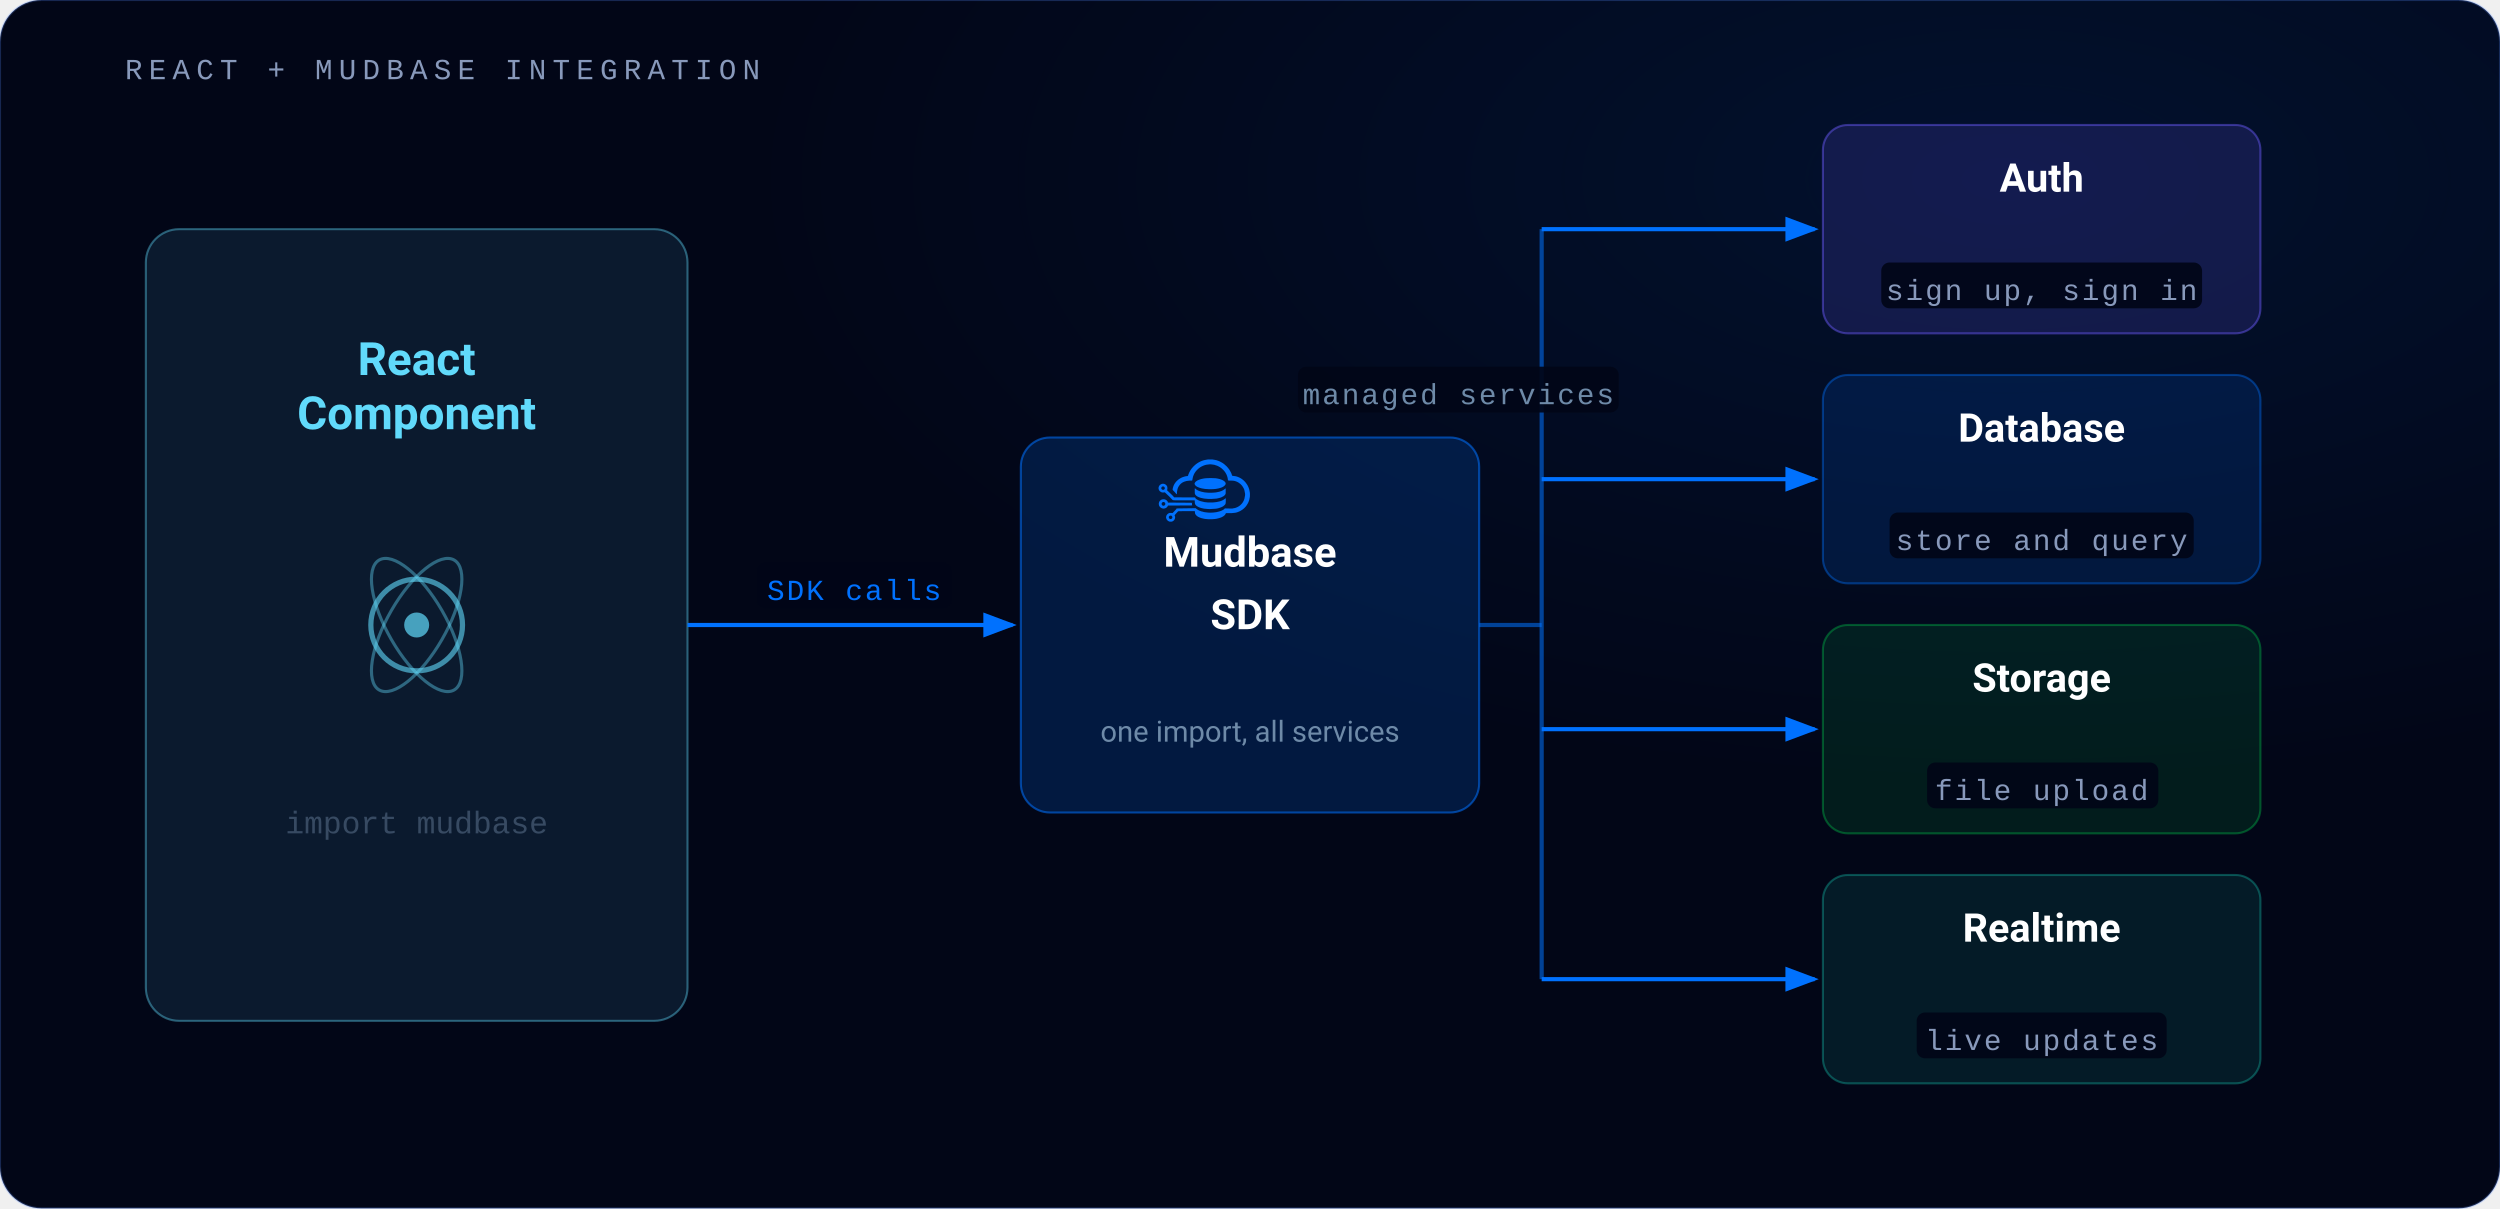
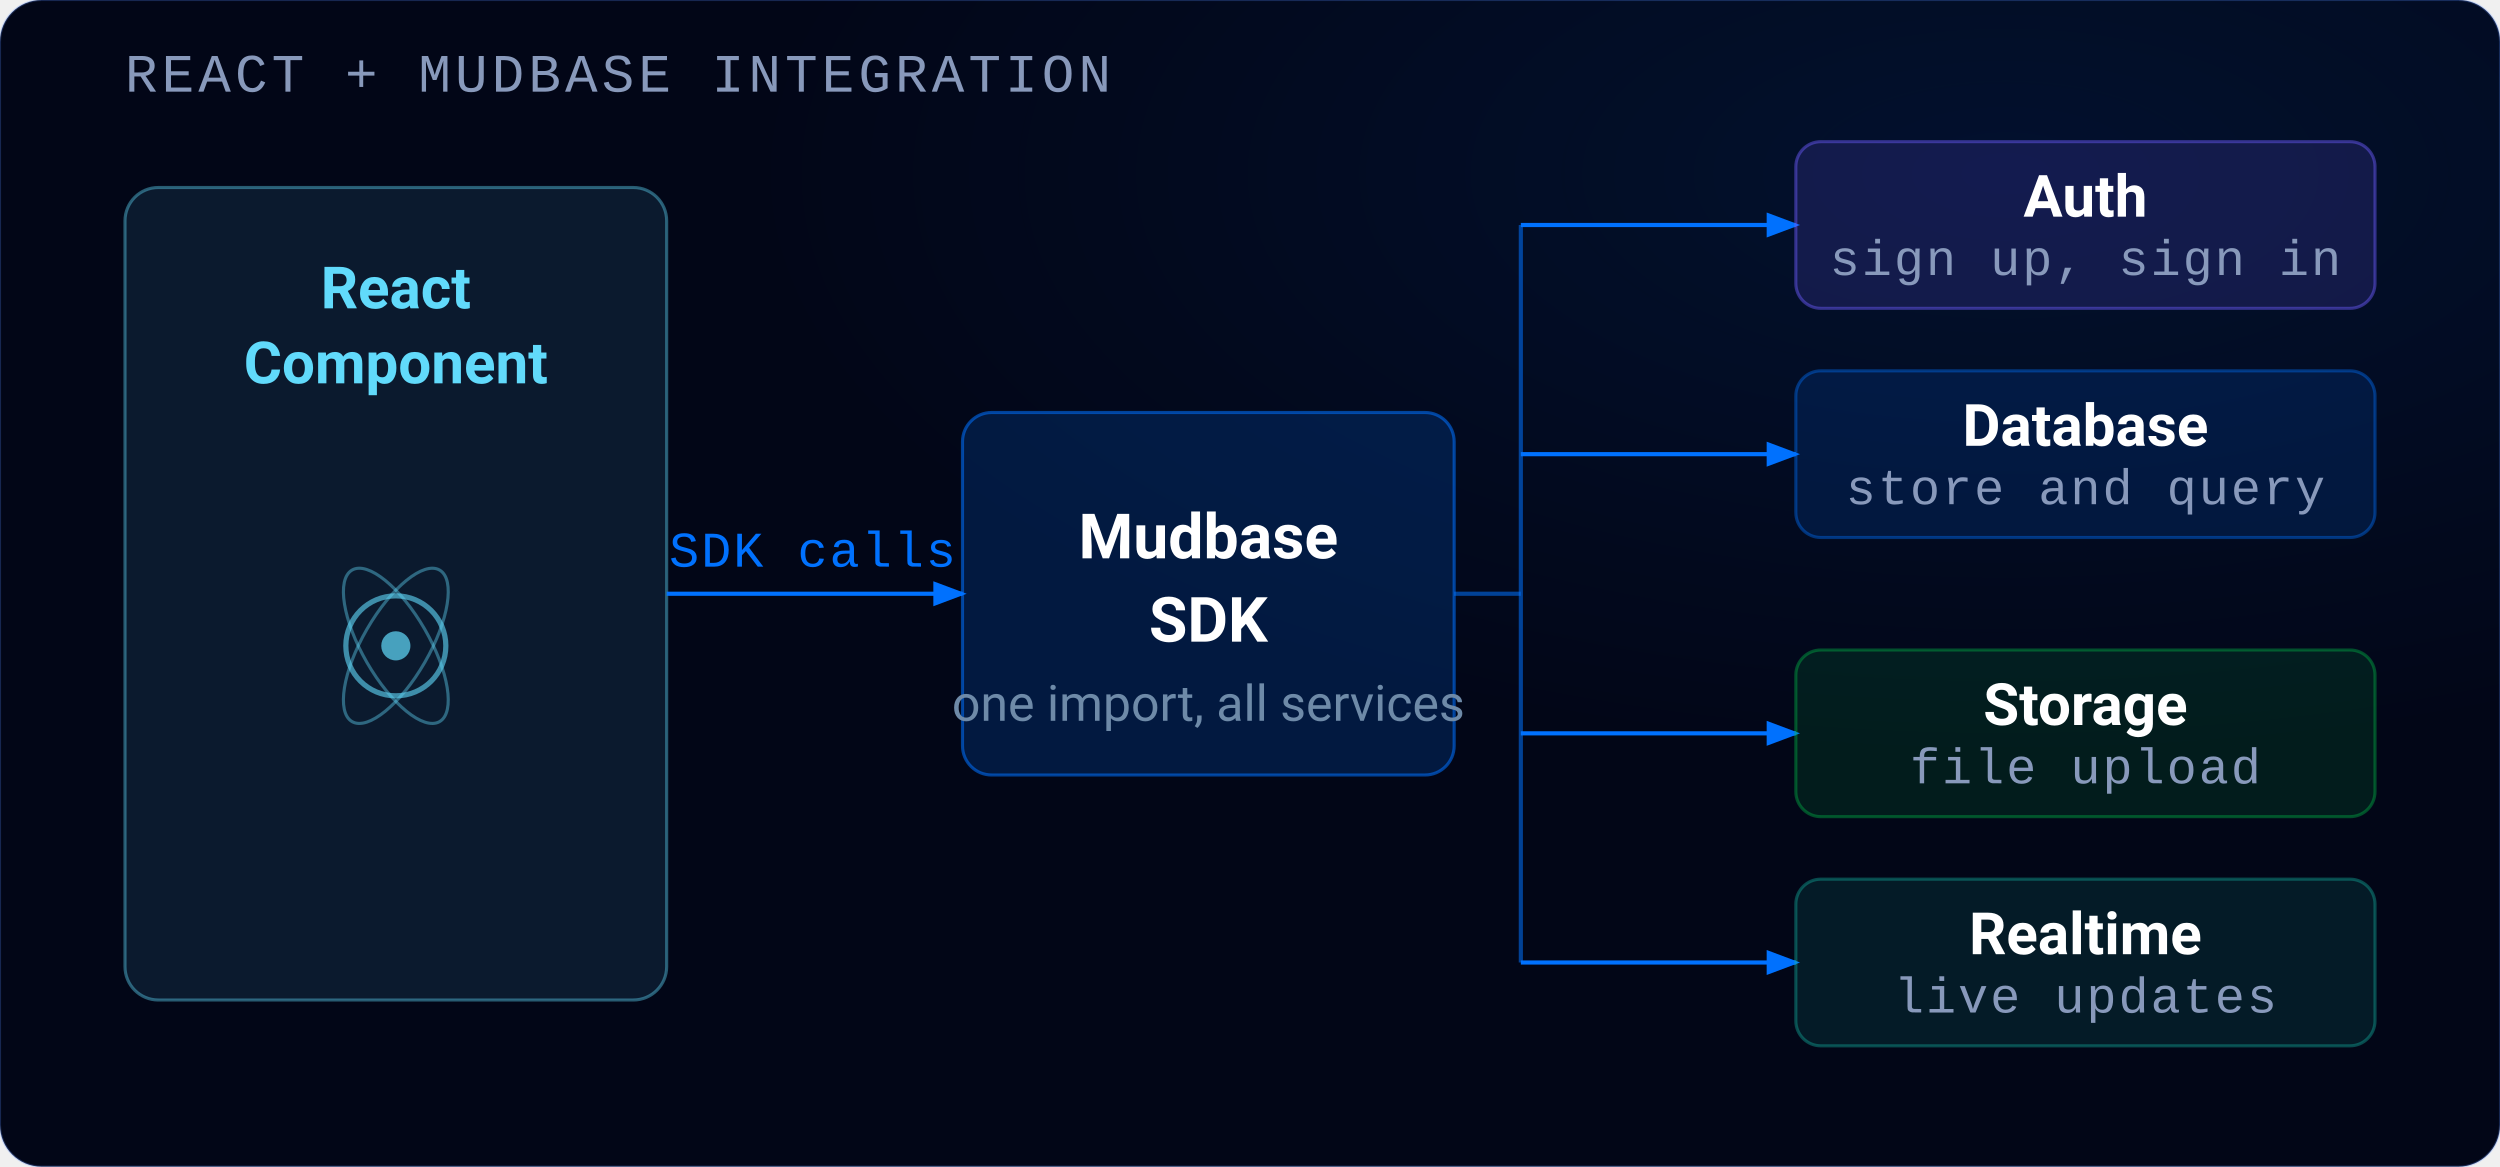
- <svg xmlns="http://www.w3.org/2000/svg" viewBox="0 0 1200 580" width="1200" height="580" role="img" aria-label="React and Mudbase: React components use the Mudbase SDK to call auth, read and write the database, upload to storage, and subscribe to realtime events.">
+ <svg xmlns="http://www.w3.org/2000/svg" viewBox="0 0 1200 560" width="1200" height="560" role="img" aria-label="React and Mudbase: React components use the Mudbase SDK to call auth, read and write the database, upload to storage, and subscribe to realtime events.">
  <defs>
-     <symbol id="mb-glyph" viewBox="4 82 508 347">
-       <g fill="#0071FE" fill-rule="evenodd">
-         <path d="M511.62,279.59C511.56,281.50 511.89,285.08 511.26,289.63C510.63,294.18 509.09,302.10 507.84,306.90C506.58,311.70 505.05,315.18 503.74,318.43C502.43,321.68 501.91,322.98 499.97,326.41C498.03,329.85 494.04,336.13 492.10,339.04C490.15,341.95 490.18,341.72 488.30,343.87C486.43,346.01 483.48,349.33 480.83,351.89C478.18,354.45 475.80,356.71 472.40,359.22C469.01,361.72 463.77,364.96 460.47,366.91C457.18,368.86 455.50,369.65 452.63,370.94C449.75,372.23 447.02,373.44 443.22,374.66C439.42,375.88 435.64,377.32 429.83,378.26C424.02,379.20 416.66,379.98 408.36,380.31C400.07,380.63 385.09,379.98 380.04,380.23C374.99,380.47 378.73,380.88 378.07,381.76C377.41,382.64 376.98,384.08 376.08,385.51C375.18,386.95 373.85,388.96 372.68,390.37C371.51,391.78 370.36,392.82 369.04,393.98C367.72,395.13 366.65,396.05 364.74,397.30C362.83,398.56 359.62,400.41 357.57,401.51C355.53,402.61 355.27,402.81 352.45,403.89C349.63,404.97 345.03,406.70 340.65,407.97C336.27,409.23 330.12,410.69 326.17,411.49C322.21,412.28 320.52,412.36 316.92,412.74C313.33,413.11 308.67,413.55 304.58,413.74C300.49,413.94 296.70,413.90 292.38,413.89C288.05,413.88 282.97,413.88 278.64,413.68C274.30,413.48 269.71,413.04 266.37,412.69C263.02,412.35 262.55,412.41 258.58,411.61C254.62,410.80 246.61,408.95 242.58,407.86C238.54,406.77 237.18,406.19 234.37,405.07C231.56,403.94 228.11,402.35 225.71,401.10C223.31,399.86 221.69,398.81 219.97,397.59C218.25,396.37 216.77,395.06 215.40,393.78C214.04,392.50 212.97,391.47 211.78,389.90C210.60,388.34 209.06,386.25 208.28,384.40C207.51,382.56 207.45,381.17 207.11,378.81C206.78,376.45 206.62,371.84 206.30,370.26C205.99,368.68 205.79,369.54 205.22,369.34C204.65,369.14 216.51,369.04 202.87,369.05C189.23,369.06 137.76,369.29 123.37,369.39C108.99,369.48 118.02,369.51 116.55,369.63C115.08,369.74 115.28,369.72 114.54,370.10C113.80,370.48 113.15,370.94 112.09,371.91C111.04,372.87 111.13,372.69 108.22,375.91C105.30,379.12 96.91,388.28 94.61,391.17C92.31,394.06 94.09,391.81 94.44,393.26C94.78,394.71 96.26,398.10 96.68,399.88C97.11,401.66 97.08,402.30 96.99,403.94C96.89,405.57 96.65,407.70 96.11,409.67C95.56,411.64 94.74,413.99 93.72,415.78C92.70,417.57 91.07,419.23 89.99,420.43C88.91,421.62 88.66,421.96 87.26,422.94C85.85,423.93 82.85,425.66 81.54,426.35C80.23,427.04 80.77,426.88 79.40,427.09C78.03,427.30 75.50,427.59 73.34,427.62C71.17,427.65 68.03,427.47 66.42,427.27C64.81,427.07 65.13,427.10 63.66,426.40C62.19,425.71 59.24,424.24 57.58,423.10C55.93,421.97 54.94,420.90 53.72,419.60C52.50,418.29 51.35,417.34 50.27,415.29C49.19,413.25 47.84,409.37 47.24,407.32C46.64,405.28 46.50,404.94 46.66,403.02C46.82,401.10 47.62,397.75 48.21,395.78C48.81,393.80 49.27,392.69 50.22,391.15C51.16,389.61 52.74,387.78 53.86,386.55C54.99,385.32 55.45,384.83 56.95,383.76C58.45,382.70 61.47,380.93 62.87,380.19C64.28,379.45 63.51,379.53 65.39,379.32C67.26,379.12 71.44,378.89 74.11,378.97C76.78,379.05 79.93,379.75 81.40,379.82C82.86,379.88 82.22,379.82 82.92,379.36C83.63,378.91 82.05,380.80 85.64,377.08C89.23,373.35 100.48,360.82 104.45,357.01C108.42,353.21 92.00,354.95 109.44,354.25C126.88,353.55 192.09,352.93 209.10,352.83C226.11,352.74 209.91,352.64 211.50,353.69C213.08,354.75 216.45,357.62 218.64,359.17C220.83,360.73 222.41,361.77 224.66,363.03C226.91,364.28 229.01,365.38 232.13,366.68C235.25,367.98 240.40,369.91 243.37,370.82C246.33,371.73 248.21,371.70 249.92,372.14C251.64,372.57 251.71,372.94 253.64,373.42C255.57,373.91 257.07,374.41 261.52,375.05C265.96,375.69 274.93,376.81 280.30,377.25C285.67,377.69 288.93,377.76 293.75,377.71C298.57,377.66 303.89,377.42 309.24,376.93C314.60,376.45 320.30,375.84 325.87,374.81C331.44,373.78 338.10,372.06 342.68,370.75C347.27,369.43 350.35,368.16 353.37,366.93C356.39,365.70 358.41,364.66 360.81,363.38C363.22,362.09 366.17,360.34 367.79,359.23C369.42,358.13 369.34,357.61 370.57,356.75C371.79,355.90 368.63,354.40 375.16,354.09C381.68,353.78 402.82,354.89 409.72,354.90C416.62,354.90 413.16,354.68 416.55,354.11C419.95,353.55 426.20,352.57 430.09,351.53C433.98,350.48 437.01,349.09 439.89,347.83C442.77,346.56 445.09,345.26 447.36,343.93C449.64,342.59 451.70,341.14 453.52,339.83C455.34,338.53 456.31,337.89 458.29,336.10C460.26,334.30 463.56,331.01 465.38,329.06C467.20,327.11 467.94,326.12 469.21,324.40C470.49,322.67 471.72,320.91 473.03,318.72C474.34,316.52 475.73,314.19 477.06,311.24C478.38,308.30 479.74,305.72 480.97,301.03C482.19,296.34 483.83,288.11 484.41,283.10C484.99,278.09 485.09,276.21 484.46,270.99C483.84,265.77 481.93,256.53 480.65,251.79C479.37,247.05 477.93,245.03 476.76,242.55C475.59,240.08 474.89,238.98 473.64,236.92C472.39,234.86 470.56,232.02 469.26,230.18C467.96,228.34 467.60,227.80 465.83,225.86C464.06,223.92 461.69,221.12 458.64,218.55C455.59,215.97 450.66,212.45 447.52,210.42C444.38,208.39 442.60,207.63 439.80,206.38C437.01,205.14 434.58,203.96 430.74,202.95C426.91,201.93 422.98,200.82 416.79,200.28C410.61,199.74 397.85,199.89 393.63,199.71C389.42,199.52 392.06,199.51 391.51,199.17C390.97,198.84 390.68,198.34 390.34,197.72C390.01,197.09 389.91,197.57 389.51,195.43C389.11,193.29 388.41,187.50 387.93,184.88C387.45,182.25 387.44,182.23 386.63,179.68C385.82,177.14 384.15,172.31 383.08,169.61C382.01,166.91 381.47,165.84 380.22,163.47C378.97,161.10 376.88,157.48 375.57,155.36C374.27,153.25 373.58,152.38 372.40,150.79C371.22,149.20 370.33,147.88 368.50,145.81C366.67,143.74 363.95,140.80 361.43,138.38C358.91,135.96 356.13,133.45 353.40,131.29C350.66,129.13 347.67,127.11 345.02,125.42C342.37,123.74 340.03,122.49 337.50,121.18C334.98,119.88 333.77,119.04 329.87,117.57C325.97,116.10 319.46,113.61 314.08,112.35C308.71,111.10 301.89,110.48 297.64,110.05C293.39,109.62 293.00,109.46 288.57,109.77C284.14,110.07 275.09,111.27 271.07,111.88C267.05,112.49 266.99,112.70 264.48,113.41C261.96,114.13 259.09,114.99 256.00,116.19C252.90,117.38 248.92,119.10 245.90,120.58C242.88,122.06 239.92,123.88 237.88,125.07C235.85,126.26 236.00,126.02 233.68,127.74C231.36,129.47 227.52,132.12 223.97,135.41C220.42,138.69 215.59,143.53 212.37,147.43C209.14,151.33 206.57,155.67 204.63,158.82C202.70,161.97 202.10,163.32 200.77,166.33C199.44,169.33 197.92,172.65 196.66,176.84C195.39,181.04 193.90,188.11 193.19,191.51C192.49,194.90 192.71,195.96 192.41,197.22C192.11,198.48 191.96,198.63 191.39,199.07C190.81,199.52 191.64,199.71 188.95,199.89C186.26,200.07 180.13,199.77 175.24,200.17C170.35,200.57 164.39,201.27 159.61,202.30C154.82,203.33 150.13,204.98 146.53,206.35C142.94,207.71 140.29,209.25 138.06,210.50C135.83,211.75 134.58,212.85 133.17,213.86C131.76,214.87 131.18,215.13 129.61,216.55C128.05,217.97 125.75,220.10 123.80,222.37C121.86,224.63 119.58,227.63 117.94,230.13C116.29,232.63 115.15,234.74 113.93,237.36C112.70,239.99 111.62,242.01 110.56,245.87C109.50,249.73 108.22,255.78 107.59,260.53C106.97,265.29 107.05,271.98 106.82,274.39C106.60,276.79 106.49,274.89 106.23,274.97C105.98,275.06 105.82,275.25 105.26,274.91C104.71,274.57 104.81,275.00 102.89,272.92C100.97,270.84 96.77,265.69 93.77,262.42C90.77,259.15 86.58,255.21 84.88,253.30C83.19,251.40 83.87,251.72 83.59,250.98C83.30,250.24 83.05,250.40 83.17,248.87C83.29,247.33 83.52,244.91 84.30,241.74C85.09,238.57 86.67,233.21 87.90,229.84C89.14,226.47 90.51,223.87 91.71,221.53C92.91,219.19 93.66,217.97 95.11,215.80C96.57,213.63 98.64,210.75 100.44,208.50C102.24,206.26 103.62,204.58 105.89,202.33C108.17,200.08 111.91,196.83 114.07,195.01C116.23,193.18 116.15,193.13 118.84,191.40C121.53,189.68 126.97,186.39 130.22,184.66C133.47,182.93 134.88,182.30 138.35,181.04C141.81,179.77 147.77,177.98 151.01,177.08C154.25,176.17 155.41,175.98 157.79,175.61C160.17,175.24 163.69,175.13 165.29,174.86C166.89,174.58 166.82,174.41 167.40,173.96C167.98,173.52 168.31,173.33 168.76,172.19C169.20,171.06 169.42,168.90 170.07,167.14C170.73,165.38 172.05,163.20 172.69,161.63C173.33,160.06 172.44,160.80 173.92,157.73C175.40,154.67 178.94,147.57 181.56,143.25C184.17,138.92 186.44,135.73 189.61,131.79C192.77,127.86 196.73,123.42 200.55,119.61C204.37,115.80 208.60,112.06 212.52,108.96C216.44,105.85 219.98,103.44 224.05,100.99C228.11,98.53 233.28,95.96 236.90,94.22C240.53,92.47 242.47,91.72 245.80,90.49C249.13,89.25 251.79,88.04 256.87,86.81C261.96,85.58 271.83,83.82 276.32,83.13C280.80,82.43 279.23,82.68 283.80,82.63C288.36,82.59 297.85,82.40 303.70,82.86C309.55,83.33 315.24,84.76 318.89,85.42C322.54,86.08 322.62,85.99 325.60,86.84C328.58,87.69 333.49,89.30 336.78,90.53C340.07,91.76 341.89,92.50 345.34,94.22C348.79,95.94 353.59,98.45 357.48,100.83C361.37,103.21 364.46,105.11 368.68,108.50C372.91,111.90 379.18,117.64 382.83,121.23C386.49,124.82 388.12,127.00 390.62,130.07C393.11,133.14 395.25,135.66 397.79,139.64C400.33,143.62 403.89,150.18 405.86,153.95C407.83,157.73 408.58,159.52 409.64,162.30C410.69,165.08 411.53,168.91 412.18,170.63C412.84,172.35 413.04,172.13 413.58,172.60C414.13,173.08 412.63,172.99 415.47,173.47C418.30,173.94 427.01,174.89 430.60,175.46C434.19,176.04 434.57,176.22 437.01,176.93C439.45,177.63 442.35,178.56 445.25,179.69C448.15,180.81 451.68,182.36 454.39,183.67C457.09,184.99 459.11,186.14 461.48,187.58C463.85,189.03 466.05,190.47 468.59,192.35C471.12,194.23 474.05,196.49 476.69,198.88C479.32,201.26 482.46,204.54 484.42,206.65C486.37,208.75 486.50,208.92 488.43,211.51C490.37,214.09 494.11,219.20 496.03,222.16C497.95,225.11 498.66,226.65 499.96,229.23C501.26,231.80 502.56,234.44 503.83,237.61C505.09,240.78 506.57,244.81 507.54,248.28C508.51,251.74 509.01,255.13 509.65,258.41C510.29,261.70 511.05,264.73 511.38,268.01C511.70,271.29 511.58,276.19 511.62,278.12C511.66,280.05 511.67,277.67 511.62,279.59ZM290.95,357.63C288.98,357.60 285.00,357.84 279.27,357.44C273.55,357.04 263.08,356.19 256.59,355.22C250.11,354.24 244.79,352.83 240.34,351.60C235.89,350.36 232.89,349.07 229.88,347.81C226.87,346.55 224.55,345.33 222.27,344.05C219.98,342.77 217.84,341.37 216.17,340.14C214.51,338.91 213.60,338.15 212.27,336.67C210.94,335.19 209.20,333.41 208.18,331.26C207.16,329.11 206.55,327.12 206.15,323.79C205.75,320.46 205.95,313.55 205.79,311.27C205.64,308.99 205.51,310.38 205.23,310.09C204.94,309.79 220.05,309.62 204.07,309.49C188.10,309.36 128.13,309.38 109.38,309.29C90.63,309.20 95.26,309.09 91.57,308.97C87.89,308.84 88.62,308.78 87.27,308.54C85.93,308.30 84.82,308.35 83.51,307.55C82.21,306.75 82.15,306.58 79.43,303.76C76.71,300.94 73.57,296.93 67.17,290.64C60.78,284.35 45.76,270.25 41.04,266.02C36.32,261.80 40.69,265.31 38.87,265.29C37.05,265.27 32.80,265.92 30.13,265.91C27.46,265.89 25.33,266.00 22.86,265.20C20.39,264.41 17.15,262.33 15.30,261.13C13.46,259.94 12.93,259.28 11.78,258.03C10.63,256.79 9.39,255.44 8.40,253.67C7.40,251.89 6.34,249.14 5.80,247.38C5.27,245.63 5.22,244.87 5.18,243.12C5.14,241.37 5.05,239.12 5.57,236.88C6.09,234.65 7.22,231.70 8.29,229.73C9.36,227.76 10.67,226.44 12.01,225.07C13.34,223.70 14.38,222.67 16.31,221.50C18.25,220.33 21.53,218.76 23.63,218.07C25.73,217.38 27.19,217.46 28.91,217.38C30.63,217.30 32.47,217.39 33.96,217.60C35.46,217.82 36.19,217.98 37.88,218.68C39.57,219.39 42.24,220.58 44.10,221.84C45.96,223.10 47.72,224.78 49.06,226.26C50.39,227.73 51.34,229.18 52.13,230.69C52.92,232.19 53.43,233.22 53.79,235.27C54.16,237.32 54.29,240.92 54.30,242.99C54.31,245.06 54.13,246.09 53.86,247.67C53.58,249.24 52.76,251.31 52.67,252.43C52.58,253.55 48.42,249.48 53.30,254.38C58.18,259.29 75.67,275.63 81.96,281.85C88.25,288.08 89.19,289.93 91.06,291.76C92.92,293.58 74.24,292.59 93.14,292.80C112.04,293.00 185.51,292.75 204.44,292.98C223.38,293.21 205.58,293.09 206.75,294.18C207.93,295.28 209.91,297.97 211.50,299.56C213.10,301.15 213.62,301.98 216.34,303.72C219.06,305.46 224.31,308.33 227.82,309.99C231.32,311.65 232.14,312.19 237.38,313.68C242.61,315.18 252.61,317.75 259.23,318.96C265.85,320.18 272.97,320.59 277.10,320.97C281.22,321.35 279.78,321.19 283.98,321.24C288.18,321.29 297.98,321.32 302.30,321.25C306.63,321.17 305.92,321.17 309.95,320.78C313.98,320.39 320.73,319.87 326.48,318.91C332.23,317.95 339.56,316.33 344.46,315.02C349.36,313.71 352.66,312.34 355.86,311.05C359.06,309.75 360.98,308.81 363.68,307.24C366.38,305.67 370.06,303.11 372.06,301.63C374.06,300.15 374.85,298.94 375.67,298.36C376.50,297.79 377.03,298.17 377.03,298.17C377.03,298.17 377.71,297.06 377.83,300.26C377.95,303.46 377.94,312.88 377.76,317.37C377.59,321.86 377.20,325.00 376.77,327.21C376.34,329.42 375.85,329.46 375.17,330.61C374.48,331.75 374.28,332.43 372.65,334.09C371.03,335.76 367.48,338.94 365.41,340.59C363.33,342.25 362.35,342.85 360.20,344.01C358.05,345.17 355.82,346.26 352.51,347.58C349.20,348.89 345.26,350.56 340.35,351.91C335.43,353.27 331.24,354.76 323.02,355.71C314.81,356.66 296.41,357.31 291.06,357.63C285.72,357.95 292.91,357.66 290.95,357.63ZM296.07,247.75C294.61,247.75 292.93,248.04 287.41,247.77C281.88,247.51 270.00,246.92 262.92,246.15C255.84,245.38 249.87,244.17 244.92,243.14C239.97,242.11 237.25,241.32 233.23,239.96C229.21,238.60 223.79,236.37 220.81,235.00C217.83,233.63 216.95,232.84 215.33,231.73C213.72,230.62 212.27,229.40 211.10,228.33C209.94,227.27 209.16,226.42 208.34,225.35C207.52,224.27 206.78,223.14 206.19,221.87C205.60,220.61 205.02,218.78 204.81,217.76C204.61,216.74 204.67,216.71 204.94,215.75C205.21,214.79 205.82,213.14 206.42,211.98C207.01,210.83 207.49,210.03 208.51,208.82C209.52,207.60 210.48,206.31 212.51,204.70C214.54,203.08 217.81,200.72 220.68,199.12C223.56,197.52 226.41,196.36 229.77,195.08C233.13,193.79 236.34,192.57 240.84,191.41C245.35,190.24 252.09,188.88 256.78,188.10C261.48,187.31 263.76,187.04 269.01,186.69C274.26,186.33 283.12,186.09 288.26,185.97C293.40,185.85 294.23,185.83 299.86,185.99C305.48,186.14 316.70,186.48 322.03,186.91C327.36,187.35 328.06,187.81 331.86,188.58C335.65,189.35 340.67,190.31 344.79,191.52C348.92,192.73 353.52,194.58 356.59,195.85C359.66,197.11 361.21,197.98 363.20,199.11C365.19,200.24 366.93,201.38 368.55,202.64C370.16,203.90 371.64,205.24 372.90,206.67C374.15,208.10 375.39,209.96 376.09,211.23C376.78,212.49 376.90,213.14 377.07,214.24C377.25,215.34 377.22,216.77 377.14,217.83C377.05,218.89 377.41,219.08 376.56,220.62C375.71,222.17 373.87,225.14 372.04,227.10C370.20,229.06 367.48,231.00 365.56,232.37C363.64,233.74 362.52,234.32 360.51,235.32C358.50,236.33 356.88,237.18 353.47,238.41C350.06,239.64 345.00,241.48 340.04,242.73C335.08,243.98 328.59,245.19 323.73,245.91C318.86,246.64 315.45,246.77 310.86,247.07C306.27,247.38 298.65,247.63 296.19,247.75C293.72,247.86 297.54,247.74 296.07,247.75ZM297.08,301.75C294.14,301.70 286.18,301.86 279.56,301.48C272.94,301.10 264.12,300.44 257.37,299.44C250.62,298.45 243.81,296.75 239.04,295.52C234.28,294.28 231.95,293.30 228.78,292.03C225.61,290.76 222.65,289.47 220.03,287.91C217.40,286.35 214.60,283.94 213.04,282.65C211.48,281.36 211.49,281.14 210.67,280.15C209.84,279.16 208.79,278.04 208.09,276.72C207.40,275.39 206.86,274.24 206.48,272.21C206.10,270.17 205.92,268.93 205.82,264.50C205.71,260.07 205.81,249.11 205.86,245.65C205.91,242.18 205.93,244.12 206.12,243.69C206.32,243.25 207.00,243.05 207.00,243.05C207.00,243.05 208.45,243.68 209.30,244.38C210.16,245.09 211.03,246.31 212.15,247.29C213.27,248.28 214.36,249.20 216.02,250.30C217.67,251.39 219.69,252.63 222.09,253.84C224.50,255.06 227.15,256.33 230.47,257.59C233.79,258.85 236.90,260.12 242.03,261.41C247.15,262.70 254.94,264.41 261.22,265.34C267.49,266.26 274.53,266.66 279.69,266.98C284.84,267.31 287.81,267.28 292.13,267.27C296.45,267.26 300.46,267.22 305.61,266.92C310.76,266.61 316.79,266.39 323.02,265.45C329.25,264.52 337.90,262.63 343.00,261.31C348.10,260.00 350.54,258.81 353.62,257.56C356.71,256.32 359.08,255.15 361.52,253.83C363.96,252.52 366.44,250.91 368.26,249.69C370.08,248.48 371.33,247.50 372.46,246.52C373.58,245.54 374.33,244.31 375.01,243.83C375.70,243.34 376.59,243.61 376.59,243.61C376.59,243.61 377.17,241.84 377.29,246.01C377.40,250.17 377.34,264.17 377.27,268.61C377.19,273.05 377.17,271.39 376.84,272.65C376.50,273.91 375.99,274.95 375.26,276.20C374.53,277.45 373.57,278.86 372.46,280.14C371.34,281.43 369.80,282.84 368.58,283.89C367.36,284.94 367.46,285.10 365.13,286.44C362.80,287.78 357.38,290.61 354.60,291.91C351.82,293.22 350.23,293.61 348.44,294.25C346.65,294.89 346.29,295.14 343.84,295.78C341.40,296.42 336.80,297.42 333.77,298.08C330.73,298.73 331.75,299.10 325.65,299.71C319.56,300.32 301.96,301.41 297.19,301.75C292.43,302.09 300.02,301.79 297.08,301.75ZM34.44,355.01C33.73,355.01 31.85,355.19 30.32,354.99C28.80,354.79 26.97,354.33 25.27,353.79C23.58,353.25 21.83,352.69 20.17,351.76C18.52,350.83 16.74,349.40 15.36,348.20C13.98,347.00 12.99,346.01 11.88,344.56C10.76,343.12 9.52,341.81 8.64,339.55C7.76,337.28 6.93,333.10 6.58,330.98C6.23,328.87 6.29,328.72 6.54,326.85C6.78,324.97 7.56,321.47 8.06,319.75C8.56,318.02 8.84,317.65 9.54,316.47C10.23,315.30 11.08,314.00 12.23,312.67C13.39,311.35 14.72,309.84 16.47,308.53C18.21,307.22 20.51,305.64 22.73,304.79C24.94,303.94 27.67,303.66 29.73,303.42C31.79,303.18 33.17,303.23 35.08,303.37C36.98,303.52 38.92,303.46 41.17,304.27C43.42,305.08 46.60,306.88 48.58,308.23C50.56,309.59 51.84,310.99 53.06,312.38C54.28,313.76 55.07,315.12 55.89,316.55C56.71,317.98 57.41,320.09 57.98,320.96C58.55,321.83 38.15,321.48 59.31,321.76C80.48,322.03 163.56,322.39 184.96,322.62C206.35,322.85 186.97,322.88 187.69,323.12C188.41,323.36 188.82,323.57 189.27,324.04C189.71,324.51 190.10,325.19 190.37,325.94C190.64,326.69 190.84,327.36 190.91,328.53C190.99,329.71 190.96,331.79 190.82,333.00C190.69,334.22 190.47,335.16 190.13,335.82C189.79,336.48 189.52,336.63 188.77,336.95C188.01,337.28 207.16,337.58 185.60,337.77C164.04,337.96 80.71,337.90 59.43,338.10C38.14,338.29 59.13,337.42 57.89,338.95C56.64,340.47 53.84,345.15 51.94,347.25C50.04,349.35 48.34,350.45 46.48,351.54C44.62,352.64 42.76,353.26 40.77,353.84C38.79,354.41 35.61,354.80 34.55,354.99C33.49,355.19 35.14,355.01 34.44,355.01ZM33.03,339.47C33.77,339.23 36.04,338.79 37.36,338.05C38.69,337.31 40.16,336.03 40.98,335.05C41.81,334.06 42.05,333.41 42.31,332.12C42.57,330.83 42.64,328.68 42.53,327.29C42.42,325.90 42.42,325.00 41.66,323.77C40.91,322.55 39.27,320.80 38.00,319.94C36.74,319.08 35.22,318.85 34.07,318.62C32.93,318.39 32.26,318.37 31.12,318.56C29.98,318.76 28.43,319.04 27.22,319.79C26.02,320.54 24.59,322.20 23.88,323.07C23.16,323.94 23.24,323.96 22.94,325.00C22.64,326.05 22.06,327.86 22.10,329.33C22.14,330.81 22.71,332.69 23.19,333.87C23.68,335.05 24.14,335.63 25.03,336.41C25.91,337.19 27.46,338.06 28.49,338.57C29.52,339.08 30.49,339.31 31.23,339.46C31.97,339.61 32.62,339.49 32.92,339.49C33.22,339.49 32.29,339.71 33.03,339.47ZM71.97,413.22C72.43,413.13 73.59,413.08 74.62,412.69C75.66,412.30 77.16,411.72 78.18,410.87C79.20,410.01 80.10,408.76 80.74,407.55C81.38,406.35 82.06,405.06 82.03,403.64C82.00,402.22 81.20,400.40 80.53,399.03C79.87,397.66 78.98,396.23 78.04,395.40C77.10,394.57 76.00,394.33 74.89,394.05C73.78,393.77 72.53,393.67 71.38,393.71C70.24,393.76 68.95,394.02 68.00,394.32C67.06,394.62 66.61,394.55 65.70,395.51C64.78,396.47 63.17,398.76 62.52,400.09C61.88,401.42 61.69,402.23 61.81,403.49C61.93,404.76 62.60,406.42 63.26,407.68C63.92,408.94 64.77,410.21 65.75,411.06C66.74,411.91 68.15,412.41 69.17,412.77C70.18,413.13 71.40,413.14 71.87,413.22C72.33,413.29 71.51,413.30 71.97,413.22ZM31.31,251.34C31.99,251.12 34.24,250.57 35.31,250.00C36.38,249.42 36.98,248.89 37.71,247.90C38.45,246.90 39.33,245.11 39.72,244.04C40.12,242.96 40.27,242.60 40.09,241.44C39.91,240.27 39.31,238.33 38.62,237.07C37.93,235.81 36.83,234.61 35.95,233.86C35.07,233.12 34.36,232.86 33.35,232.58C32.34,232.30 31.15,232.14 29.89,232.19C28.64,232.24 26.84,232.55 25.83,232.89C24.81,233.23 24.56,233.44 23.80,234.23C23.03,235.03 21.84,236.34 21.23,237.67C20.62,239.00 20.12,240.84 20.14,242.21C20.15,243.57 20.65,244.67 21.32,245.87C21.99,247.06 23.12,248.54 24.17,249.40C25.21,250.25 26.41,250.65 27.58,250.98C28.76,251.30 30.58,251.29 31.20,251.35C31.82,251.41 30.62,251.57 31.31,251.34Z" />
-       </g>
-     </symbol>
    <marker id="arrow-blue" markerWidth="8" markerHeight="6" refX="7" refY="3" orient="auto">
      <polygon points="0 0, 8 3, 0 6" fill="#0071FE" />
-     </marker>
-     <marker id="arrow-muted" markerWidth="8" markerHeight="6" refX="7" refY="3" orient="auto">
-       <polygon points="0 0, 8 3, 0 6" fill="#6E8AA8" />
-     </marker>
-     <marker id="arrow-green" markerWidth="8" markerHeight="6" refX="7" refY="3" orient="auto">
-       <polygon points="0 0, 8 3, 0 6" fill="#00C464" />
-     </marker>
-     <marker id="arrow-purple" markerWidth="8" markerHeight="6" refX="7" refY="3" orient="auto">
-       <polygon points="0 0, 8 3, 0 6" fill="#6E5BFF" />
-     </marker>
-     <marker id="arrow-orange" markerWidth="8" markerHeight="6" refX="7" refY="3" orient="auto">
-       <polygon points="0 0, 8 3, 0 6" fill="#F97316" />
    </marker>
  </defs>
  <radialGradient id="bg-glow" cx="80%" cy="15%" r="50%" gradientUnits="objectBoundingBox">
    <stop offset="0%" stop-color="#0071FE" stop-opacity="0.10" />
    <stop offset="100%" stop-color="#0071FE" stop-opacity="0" />
  </radialGradient>
-   <rect width="1200" height="580" rx="20" fill="#020617" />
-   <rect width="1200" height="580" rx="20" fill="url(#bg-glow)" />
-   <rect width="1200" height="580" rx="20" fill="none" stroke="rgba(90,140,255,0.25)" stroke-width="1" />
-   <text x="60" y="38" font-family="'Courier New', Courier, monospace" font-size="14" fill="#8899BB" letter-spacing="3" text-anchor="start">REACT + MUDBASE INTEGRATION</text>
-   <rect x="70" y="110" width="260" height="380" rx="16" fill="rgba(97,218,251,0.10)" stroke="rgba(97,218,251,0.40)" stroke-width="1" />
-   <text x="200" y="180" font-family="system-ui, -apple-system, 'Segoe UI', Roboto, 'Helvetica Neue', Arial, sans-serif" font-size="22" font-weight="700" fill="#61DAFB" text-anchor="middle">React</text>
-   <text x="200" y="206" font-family="system-ui, -apple-system, 'Segoe UI', Roboto, 'Helvetica Neue', Arial, sans-serif" font-size="22" font-weight="700" fill="#61DAFB" text-anchor="middle">Component</text>
-   <circle cx="200" cy="300" r="22" fill="none" stroke="#61DAFB" stroke-width="2.5" opacity="0.6" />
-   <circle cx="200" cy="300" r="6" fill="#61DAFB" opacity="0.7" />
-   <ellipse cx="200" cy="300" rx="36" ry="14" fill="none" stroke="#61DAFB" stroke-width="1.5" opacity="0.4" transform="rotate(60 200 300)" />
-   <ellipse cx="200" cy="300" rx="36" ry="14" fill="none" stroke="#61DAFB" stroke-width="1.5" opacity="0.4" transform="rotate(-60 200 300)" />
-   <text x="200" y="400" font-family="'Courier New', Courier, monospace" font-size="15" font-weight="400" fill="#374A62" text-anchor="middle">import mudbase</text>
-   <rect x="490" y="210" width="220" height="180" rx="14" fill="rgba(0,113,254,0.18)" stroke="rgba(0,113,254,0.55)" stroke-width="1" />
-   <use href="#mb-glyph" x="556" y="220" width="44" height="31" />
-   <text x="600" y="272" font-family="system-ui, -apple-system, 'Segoe UI', Roboto, 'Helvetica Neue', Arial, sans-serif" font-size="20" font-weight="700" fill="#FFFFFF" text-anchor="middle">Mudbase</text>
-   <text x="600" y="302" font-family="system-ui, -apple-system, 'Segoe UI', Roboto, 'Helvetica Neue', Arial, sans-serif" font-size="20" font-weight="700" fill="#FFFFFF" text-anchor="middle">SDK</text>
-   <text x="600" y="356" font-family="system-ui, -apple-system, 'Segoe UI', Roboto, 'Helvetica Neue', Arial, sans-serif" font-size="14" font-weight="400" fill="#6E8AA8" text-anchor="middle">one import, all services</text>
-   <rect x="875" y="60" width="210" height="100" rx="12" fill="rgba(110,91,255,0.16)" stroke="rgba(110,91,255,0.45)" stroke-width="1" />
-   <text x="980" y="92" font-family="system-ui, -apple-system, 'Segoe UI', Roboto, 'Helvetica Neue', Arial, sans-serif" font-size="19" font-weight="700" fill="#FFFFFF" text-anchor="middle">Auth</text>
-   <rect x="875" y="180" width="210" height="100" rx="12" fill="rgba(0,113,254,0.14)" stroke="rgba(0,113,254,0.40)" stroke-width="1" />
-   <text x="980" y="212" font-family="system-ui, -apple-system, 'Segoe UI', Roboto, 'Helvetica Neue', Arial, sans-serif" font-size="19" font-weight="700" fill="#FFFFFF" text-anchor="middle">Database</text>
-   <rect x="875" y="300" width="210" height="100" rx="12" fill="rgba(0,196,74,0.12)" stroke="rgba(0,196,74,0.38)" stroke-width="1" />
-   <text x="980" y="332" font-family="system-ui, -apple-system, 'Segoe UI', Roboto, 'Helvetica Neue', Arial, sans-serif" font-size="19" font-weight="700" fill="#FFFFFF" text-anchor="middle">Storage</text>
-   <rect x="875" y="420" width="210" height="100" rx="12" fill="rgba(20,184,166,0.12)" stroke="rgba(20,184,166,0.38)" stroke-width="1" />
-   <text x="980" y="452" font-family="system-ui, -apple-system, 'Segoe UI', Roboto, 'Helvetica Neue', Arial, sans-serif" font-size="19" font-weight="700" fill="#FFFFFF" text-anchor="middle">Realtime</text>
-   <rect x="903" y="126" width="154" height="22" rx="4" fill="rgba(2,6,23,0.92)" />
-   <text x="980" y="144" font-family="'Courier New', Courier, monospace" font-size="14" fill="#8899BB" text-anchor="middle" letter-spacing="1">sign up, sign in</text>
-   <rect x="907" y="246" width="146" height="22" rx="4" fill="rgba(2,6,23,0.92)" />
-   <text x="980" y="264" font-family="'Courier New', Courier, monospace" font-size="14" fill="#8899BB" text-anchor="middle" letter-spacing="1">store and query</text>
-   <rect x="925" y="366" width="111" height="22" rx="4" fill="rgba(2,6,23,0.92)" />
-   <text x="980" y="384" font-family="'Courier New', Courier, monospace" font-size="14" fill="#8899BB" text-anchor="middle" letter-spacing="1">file upload</text>
-   <rect x="920" y="486" width="120" height="22" rx="4" fill="rgba(2,6,23,0.92)" />
-   <text x="980" y="504" font-family="'Courier New', Courier, monospace" font-size="14" fill="#8899BB" text-anchor="middle" letter-spacing="1">live updates</text>
-   <line x1="330" y1="300" x2="486" y2="300" stroke="#0071FE" stroke-width="2" stroke-dasharray="none" marker-end="url(#arrow-blue)" />
-   <rect x="363" y="270" width="94" height="22" rx="4" fill="rgba(2,6,23,0.92)" />
-   <text x="410" y="288" font-family="'Courier New', Courier, monospace" font-size="14" fill="#0071FE" text-anchor="middle" letter-spacing="1">SDK calls</text>
-   <line x1="710" y1="300" x2="740" y2="300" stroke="#0071FE" stroke-width="2" opacity="0.55" />
-   <line x1="740" y1="110" x2="740" y2="470" stroke="#0071FE" stroke-width="2" opacity="0.55" />
-   <line x1="740" y1="110" x2="871" y2="110" stroke="#0071FE" stroke-width="2" marker-end="url(#arrow-blue)" />
-   <line x1="740" y1="230" x2="871" y2="230" stroke="#0071FE" stroke-width="2" marker-end="url(#arrow-blue)" />
-   <line x1="740" y1="350" x2="871" y2="350" stroke="#0071FE" stroke-width="2" marker-end="url(#arrow-blue)" />
-   <line x1="740" y1="470" x2="871" y2="470" stroke="#0071FE" stroke-width="2" marker-end="url(#arrow-blue)" />
-   <rect x="623" y="176" width="154" height="22" rx="4" fill="rgba(2,6,23,0.92)" />
-   <text x="700" y="194" font-family="'Courier New', Courier, monospace" font-size="14" fill="#6E8AA8" text-anchor="middle" letter-spacing="1">managed services</text>
+   <rect width="1200" height="560" rx="20" fill="#020617" />
+   <rect width="1200" height="560" rx="20" fill="url(#bg-glow)" />
+   <rect width="1200" height="560" rx="20" fill="none" stroke="rgba(90,140,255,0.25)" stroke-width="1" />
+   <text x="60" y="44" font-family="'Courier New', Courier, monospace" font-size="26" fill="#8899BB" letter-spacing="2" text-anchor="start">REACT + MUDBASE INTEGRATION</text>
+   <rect x="60" y="90" width="260" height="390" rx="16" fill="rgba(97,218,251,0.10)" stroke="rgba(97,218,251,0.40)" stroke-width="1.5" />
+   <text x="190" y="148" font-family="system-ui, -apple-system, 'Segoe UI', Roboto, 'Helvetica Neue', Arial, sans-serif" font-size="28" font-weight="700" fill="#61DAFB" text-anchor="middle">React</text>
+   <text x="190" y="184" font-family="system-ui, -apple-system, 'Segoe UI', Roboto, 'Helvetica Neue', Arial, sans-serif" font-size="28" font-weight="700" fill="#61DAFB" text-anchor="middle">Component</text>
+   <circle cx="190" cy="310" r="24" fill="none" stroke="#61DAFB" stroke-width="2.5" opacity="0.6" />
+   <circle cx="190" cy="310" r="7" fill="#61DAFB" opacity="0.7" />
+   <ellipse cx="190" cy="310" rx="42" ry="16" fill="none" stroke="#61DAFB" stroke-width="1.5" opacity="0.4" transform="rotate(60 190 310)" />
+   <ellipse cx="190" cy="310" rx="42" ry="16" fill="none" stroke="#61DAFB" stroke-width="1.5" opacity="0.4" transform="rotate(-60 190 310)" />
+   <line x1="320" y1="285" x2="462" y2="285" stroke="#0071FE" stroke-width="2" marker-end="url(#arrow-blue)" />
+   <text x="390" y="272" font-family="'Courier New', Courier, monospace" font-size="24" fill="#0071FE" text-anchor="middle" letter-spacing="1">SDK calls</text>
+   <rect x="462" y="198" width="236" height="174" rx="14" fill="rgba(0,113,254,0.18)" stroke="rgba(0,113,254,0.55)" stroke-width="1.5" />
+   <text x="580" y="268" font-family="system-ui, -apple-system, 'Segoe UI', Roboto, 'Helvetica Neue', Arial, sans-serif" font-size="30" font-weight="700" fill="#FFFFFF" text-anchor="middle">Mudbase</text>
+   <text x="580" y="308" font-family="system-ui, -apple-system, 'Segoe UI', Roboto, 'Helvetica Neue', Arial, sans-serif" font-size="30" font-weight="700" fill="#FFFFFF" text-anchor="middle">SDK</text>
+   <text x="580" y="346" font-family="system-ui, -apple-system, 'Segoe UI', Roboto, 'Helvetica Neue', Arial, sans-serif" font-size="24" font-weight="400" fill="#6E8AA8" text-anchor="middle">one import, all services</text>
+   <line x1="698" y1="285" x2="730" y2="285" stroke="#0071FE" stroke-width="2" opacity="0.55" />
+   <line x1="730" y1="108" x2="730" y2="462" stroke="#0071FE" stroke-width="2" opacity="0.55" />
+   <line x1="730" y1="108" x2="862" y2="108" stroke="#0071FE" stroke-width="2" marker-end="url(#arrow-blue)" />
+   <rect x="862" y="68" width="278" height="80" rx="12" fill="rgba(110,91,255,0.16)" stroke="rgba(110,91,255,0.45)" stroke-width="1.5" />
+   <text x="1001" y="104" font-family="system-ui, -apple-system, 'Segoe UI', Roboto, 'Helvetica Neue', Arial, sans-serif" font-size="28" font-weight="700" fill="#FFFFFF" text-anchor="middle">Auth</text>
+   <text x="1001" y="132" font-family="'Courier New', Courier, monospace" font-size="24" fill="#8899BB" text-anchor="middle" letter-spacing="1">sign up, sign in</text>
+   <line x1="730" y1="218" x2="862" y2="218" stroke="#0071FE" stroke-width="2" marker-end="url(#arrow-blue)" />
+   <rect x="862" y="178" width="278" height="80" rx="12" fill="rgba(0,113,254,0.14)" stroke="rgba(0,113,254,0.40)" stroke-width="1.5" />
+   <text x="1001" y="214" font-family="system-ui, -apple-system, 'Segoe UI', Roboto, 'Helvetica Neue', Arial, sans-serif" font-size="28" font-weight="700" fill="#FFFFFF" text-anchor="middle">Database</text>
+   <text x="1001" y="242" font-family="'Courier New', Courier, monospace" font-size="24" fill="#8899BB" text-anchor="middle" letter-spacing="1">store and query</text>
+   <line x1="730" y1="352" x2="862" y2="352" stroke="#0071FE" stroke-width="2" marker-end="url(#arrow-blue)" />
+   <rect x="862" y="312" width="278" height="80" rx="12" fill="rgba(0,196,74,0.12)" stroke="rgba(0,196,74,0.38)" stroke-width="1.5" />
+   <text x="1001" y="348" font-family="system-ui, -apple-system, 'Segoe UI', Roboto, 'Helvetica Neue', Arial, sans-serif" font-size="28" font-weight="700" fill="#FFFFFF" text-anchor="middle">Storage</text>
+   <text x="1001" y="376" font-family="'Courier New', Courier, monospace" font-size="24" fill="#8899BB" text-anchor="middle" letter-spacing="1">file upload</text>
+   <line x1="730" y1="462" x2="862" y2="462" stroke="#0071FE" stroke-width="2" marker-end="url(#arrow-blue)" />
+   <rect x="862" y="422" width="278" height="80" rx="12" fill="rgba(20,184,166,0.12)" stroke="rgba(20,184,166,0.38)" stroke-width="1.5" />
+   <text x="1001" y="458" font-family="system-ui, -apple-system, 'Segoe UI', Roboto, 'Helvetica Neue', Arial, sans-serif" font-size="28" font-weight="700" fill="#FFFFFF" text-anchor="middle">Realtime</text>
+   <text x="1001" y="486" font-family="'Courier New', Courier, monospace" font-size="24" fill="#8899BB" text-anchor="middle" letter-spacing="1">live updates</text>
</svg>
